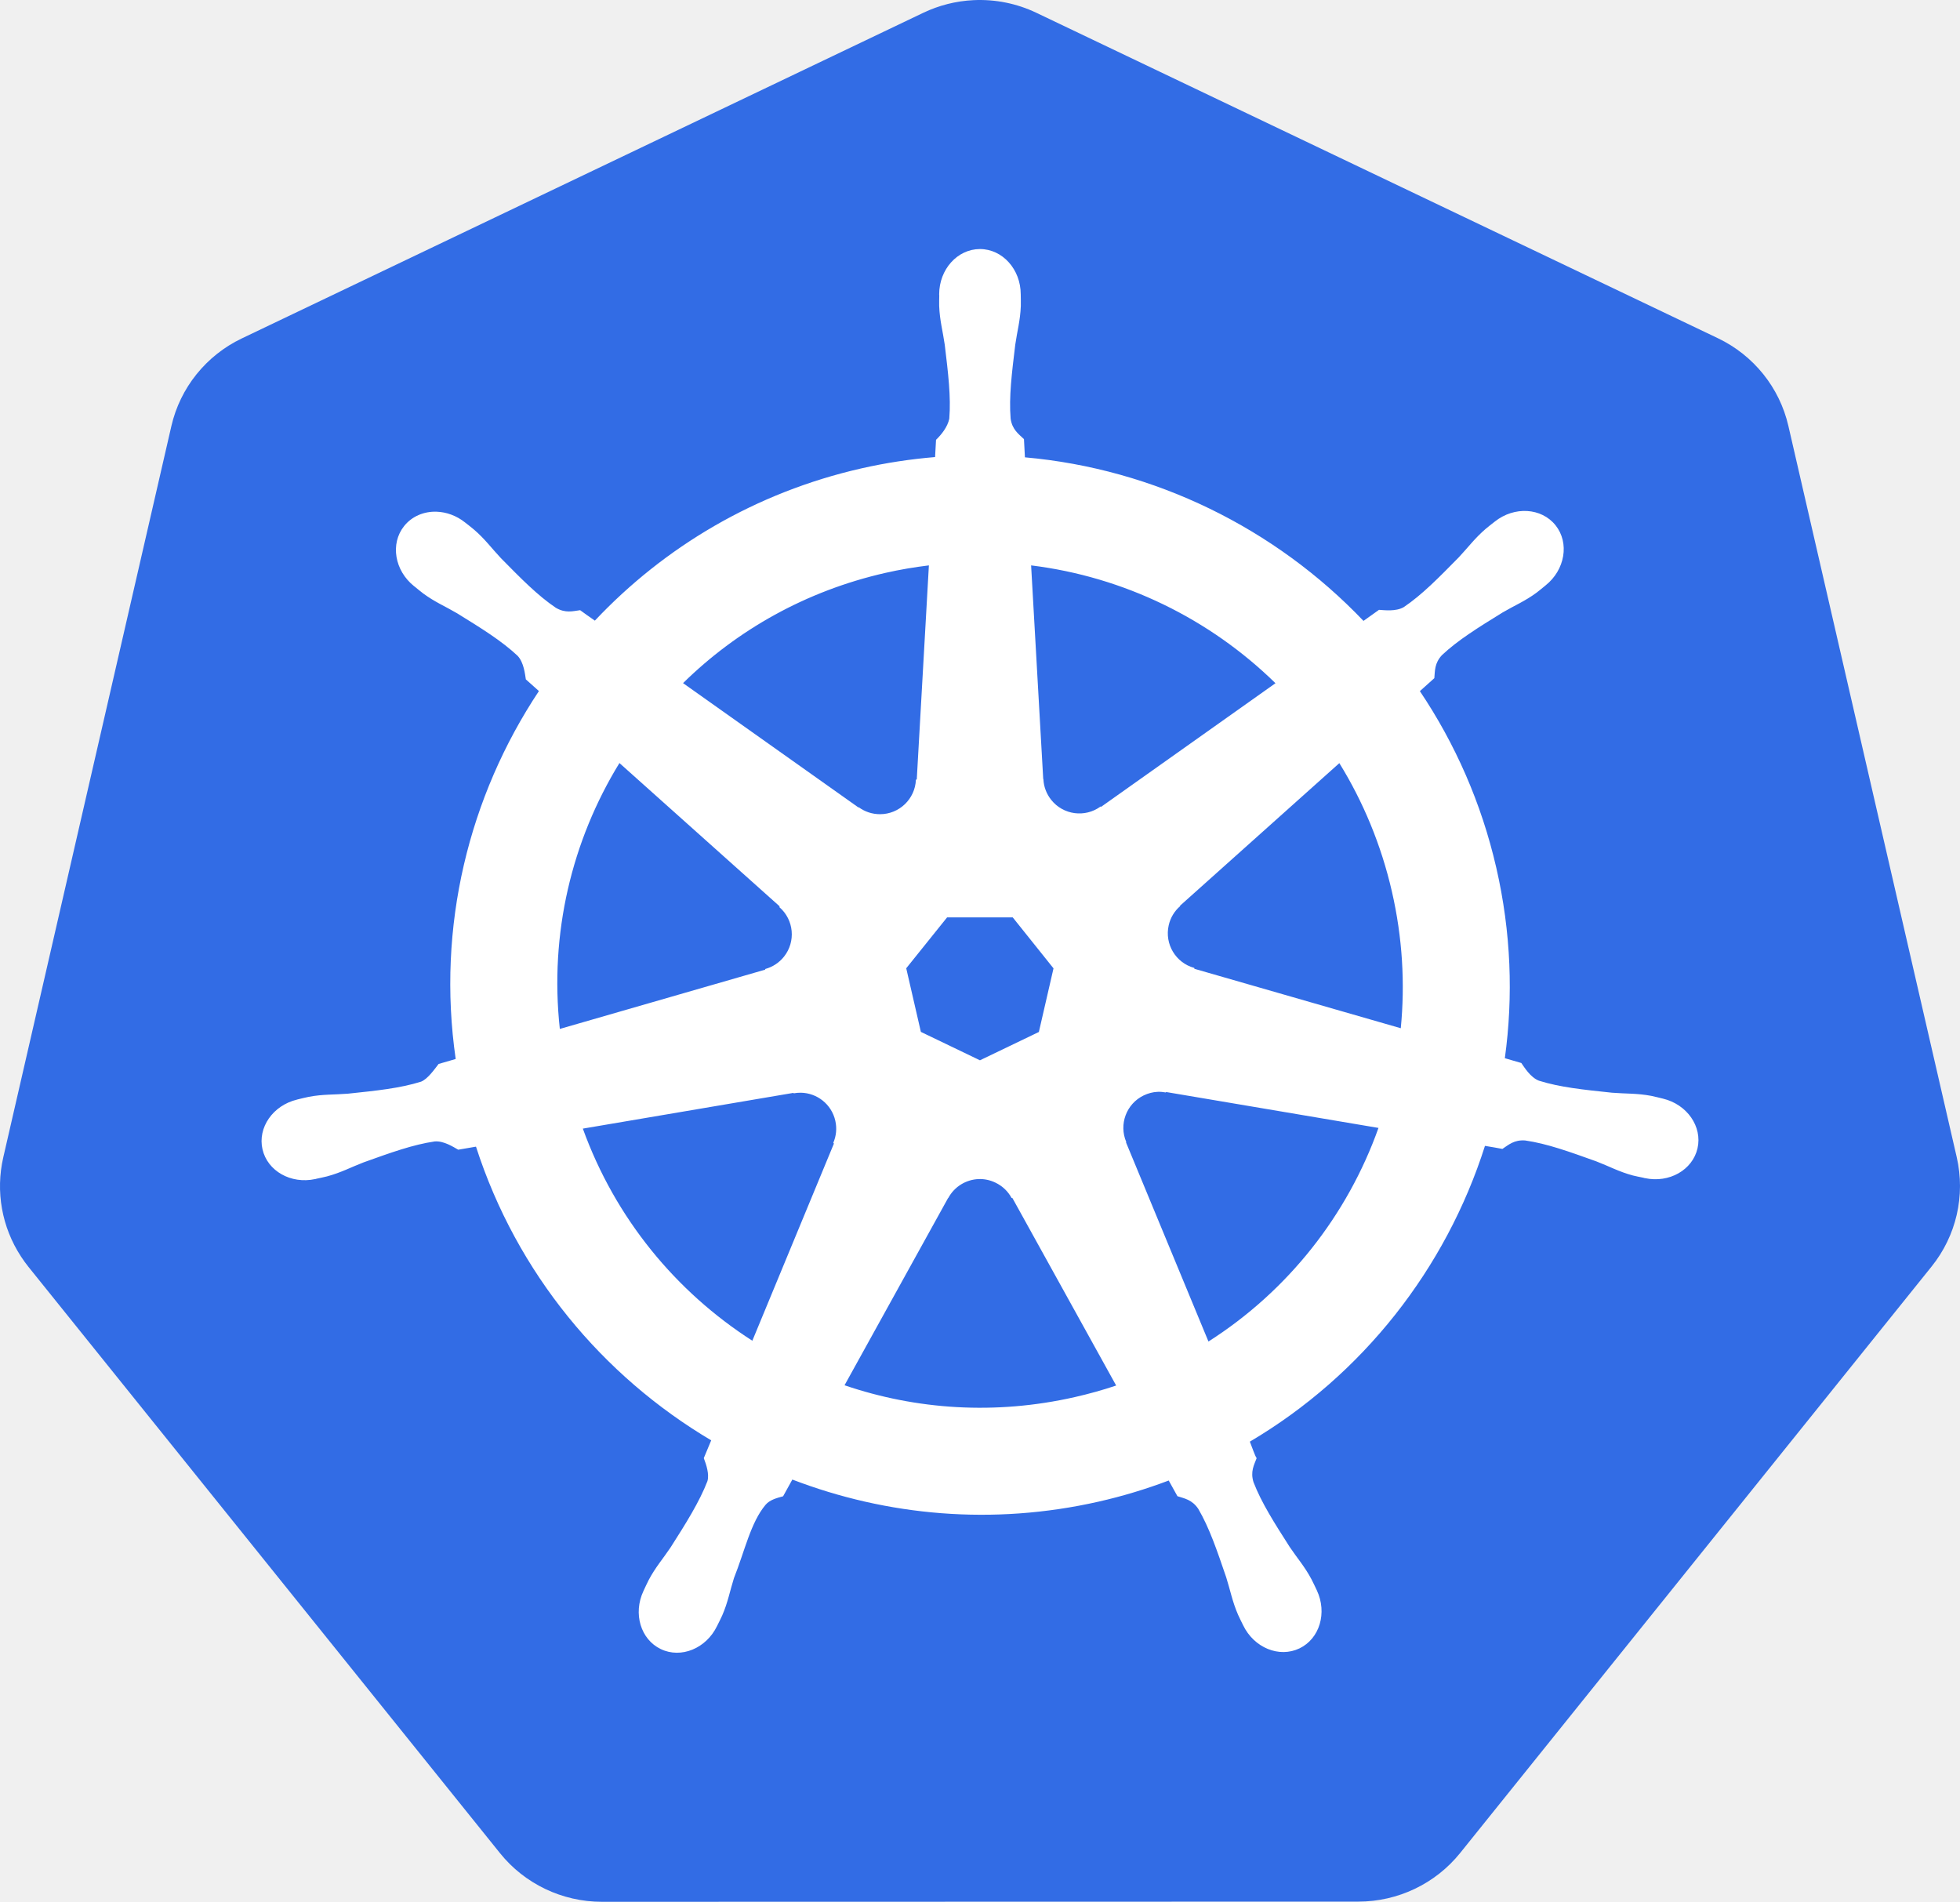
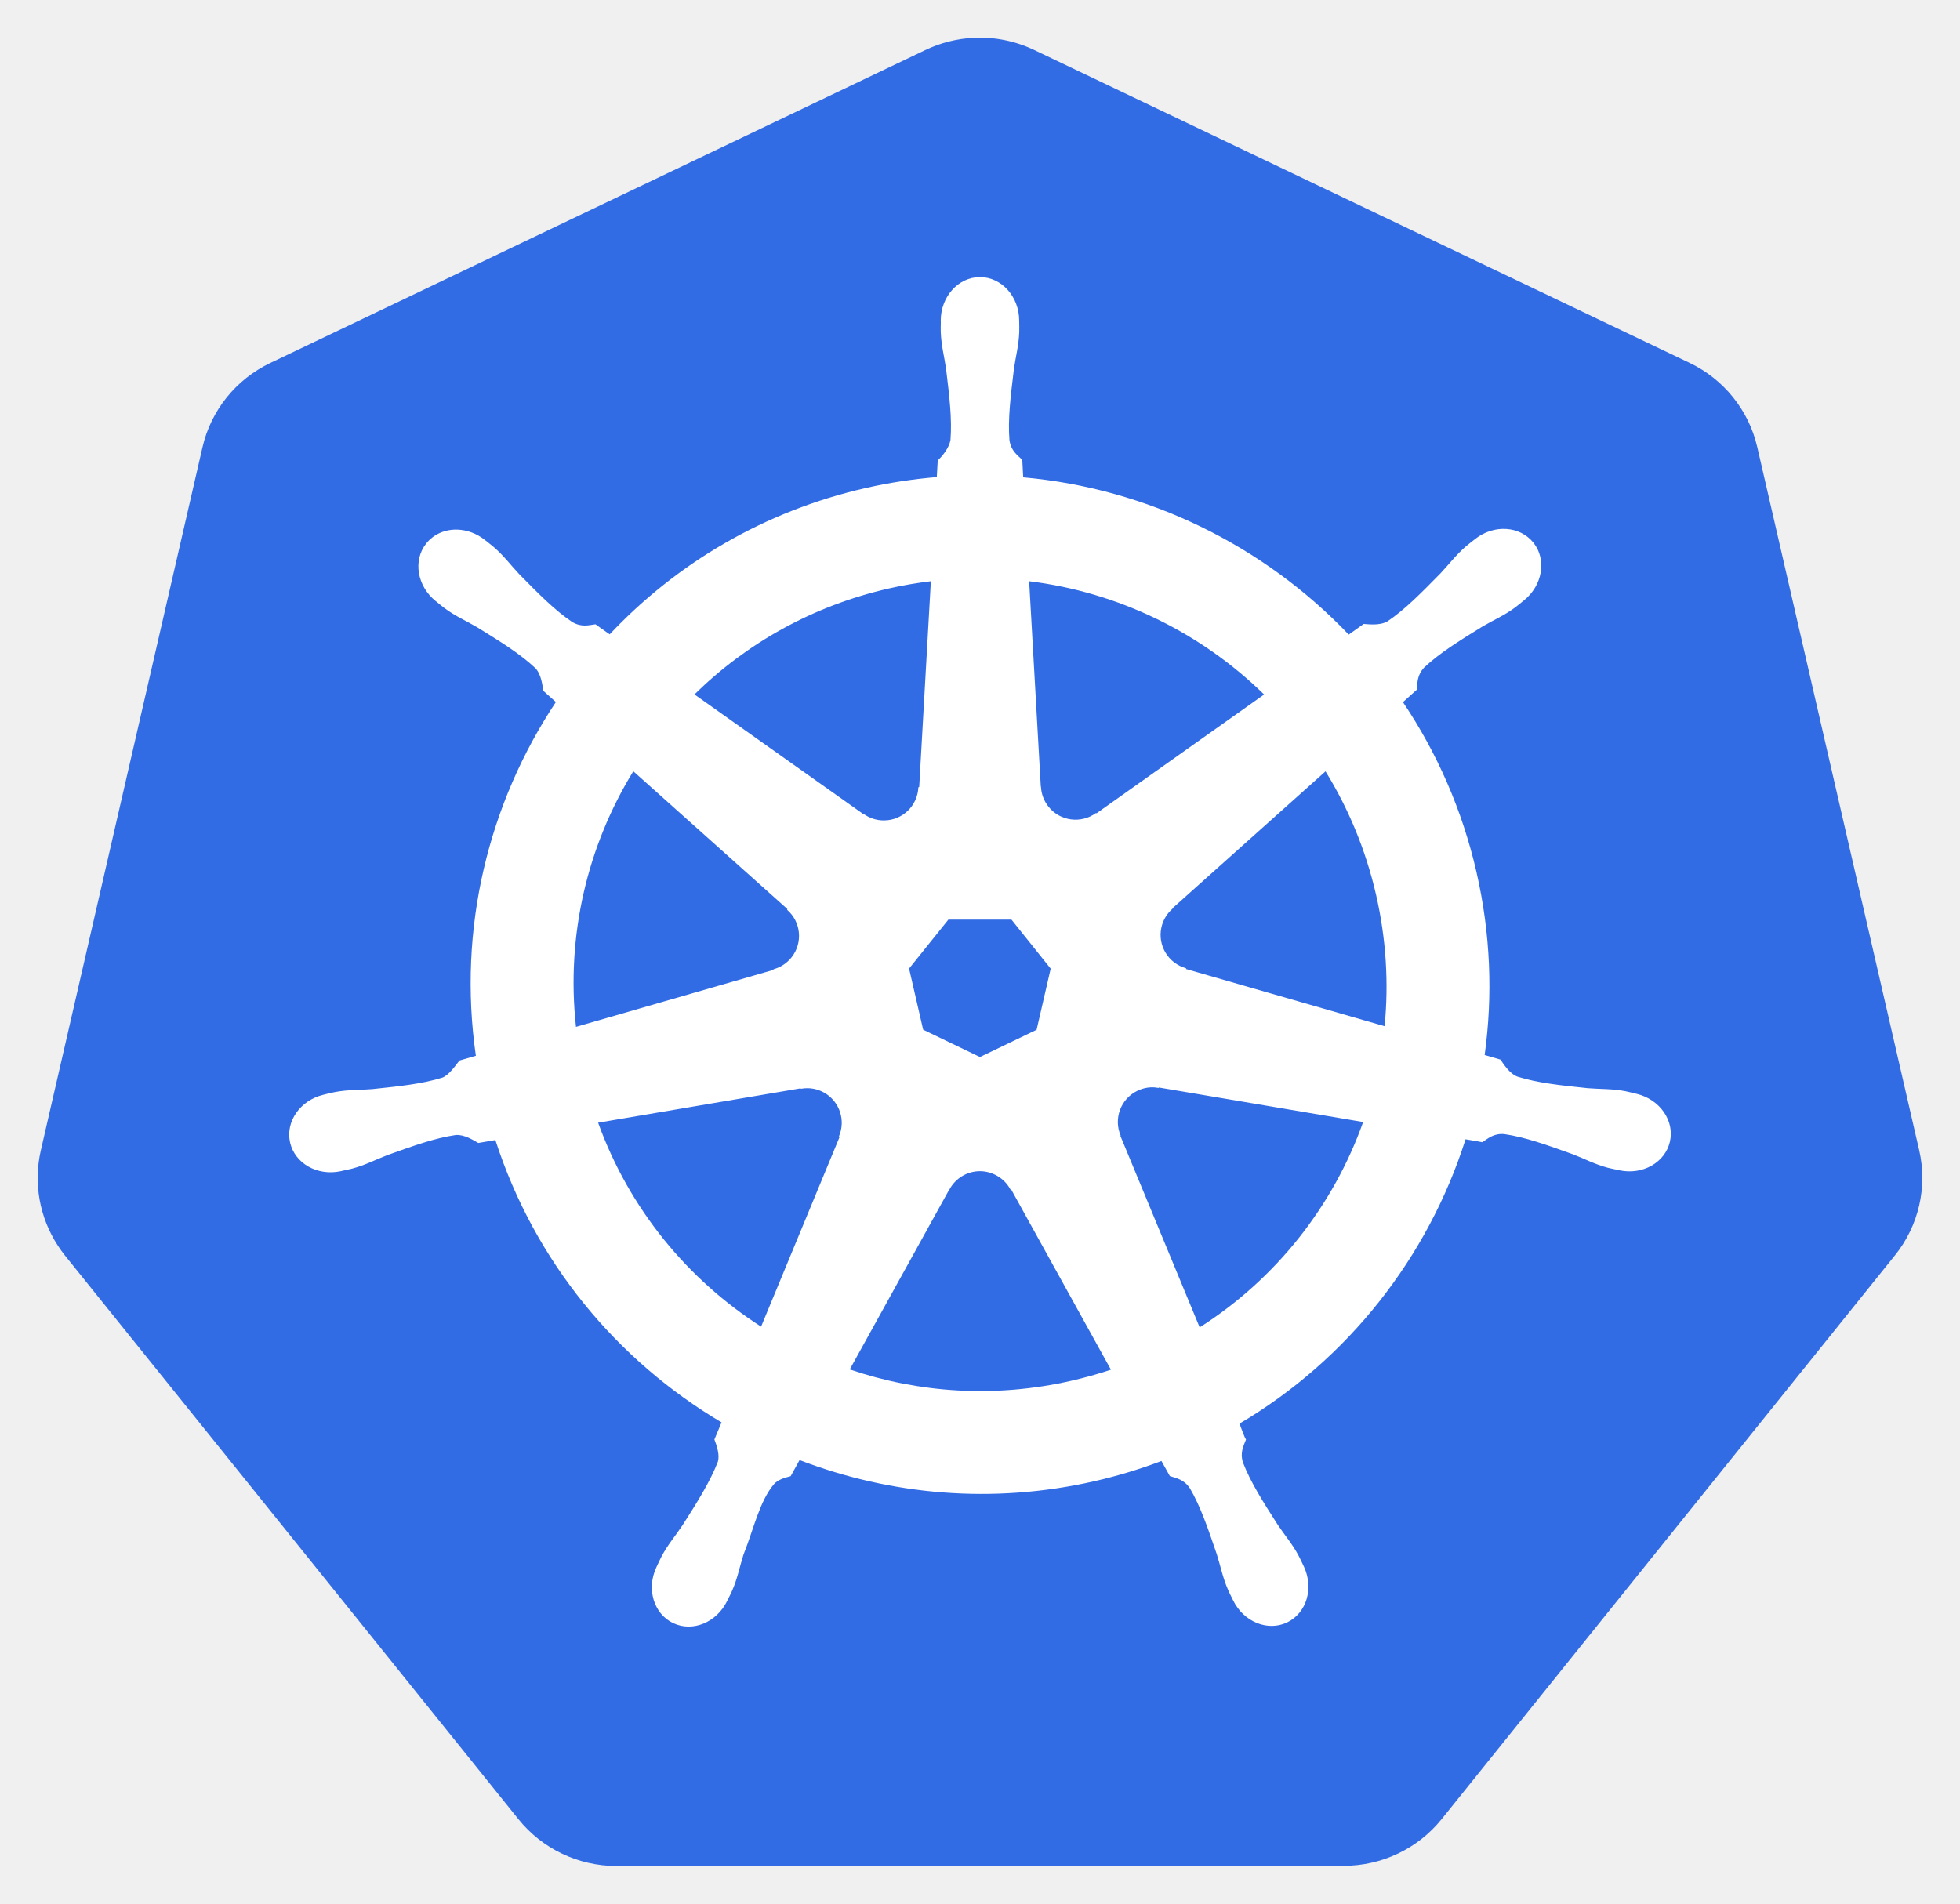
- <svg xmlns="http://www.w3.org/2000/svg" width="777" height="753.918" id="svg2" version="1.1">
+ <svg xmlns="http://www.w3.org/2000/svg" id="svg2" version="1.1" viewBox="-15.540 -15.540 808.080 784.998">
  <defs id="defs4" />
  <g id="layer1" transform="translate(-21.47596,-178.535)">
    <g id="g1350" transform="matrix(1.055686,0,0,1.055686,-1.195899,-9.941807)">
      <path style="fill:#326ce5;fill-opacity:1;stroke:none;stroke-width:0;stroke-miterlimit:4;stroke-dasharray:none;stroke-opacity:1" d="m 386.932,178.598 a 48.93,48.529 0 0 0 -18.751,4.745 L 112.306,305.603 A 48.93,48.529 0 0 0 85.831,338.524 L 22.705,613.15 a 48.93,48.529 0 0 0 6.643,37.208 48.93,48.529 0 0 0 2.782,3.862 L 209.236,874.425 a 48.93,48.529 0 0 0 38.255,18.26 l 284.018,-0.065 a 48.93,48.529 0 0 0 38.255,-18.228 L 746.806,654.154 a 48.93,48.529 0 0 0 9.457,-41.07 L 693.039,338.458 A 48.93,48.529 0 0 0 666.565,305.537 L 410.657,183.343 a 48.93,48.529 0 0 0 -23.725,-4.745 z" id="path3055" />
      <path id="path3059" d="m 389.467,272.057 c -8.458,8.6e-4 -15.316,7.619 -15.315,17.017 10e-6,0.144 0.029,0.282 0.033,0.425 -0.013,1.277 -0.074,2.815 -0.033,3.927 0.202,5.42 1.383,9.569 2.094,14.563 1.288,10.688 2.368,19.548 1.702,27.783 -0.648,3.105 -2.935,5.945 -4.974,7.919 l -0.36,6.479 c -9.191,0.761 -18.444,2.156 -27.685,4.254 -39.767,9.029 -74.005,29.513 -100.072,57.17 -1.691,-1.154 -4.651,-3.277 -5.531,-3.927 -2.734,0.369 -5.498,1.213 -9.097,-0.884 -6.854,-4.614 -13.096,-10.982 -20.649,-18.653 -3.461,-3.67 -5.967,-7.164 -10.079,-10.701 -0.934,-0.803 -2.359,-1.89 -3.403,-2.716 -3.215,-2.563 -7.006,-3.9 -10.668,-4.025 -4.708,-0.161 -9.24,1.68 -12.206,5.4 -5.273,6.613 -3.585,16.722 3.763,22.58 0.075,0.059 0.154,0.106 0.229,0.164 1.01,0.819 2.246,1.867 3.174,2.553 4.364,3.222 8.349,4.871 12.697,7.429 9.16,5.657 16.753,10.347 22.776,16.002 2.352,2.507 2.763,6.925 3.076,8.836 l 4.909,4.385 c -26.278,39.546 -38.439,88.393 -31.252,138.164 l -6.414,1.865 c -1.69,2.183 -4.079,5.618 -6.578,6.643 -7.88,2.482 -16.749,3.394 -27.456,4.516 -5.027,0.418 -9.364,0.169 -14.693,1.178 -1.173,0.222 -2.807,0.648 -4.091,0.949 -0.045,0.009 -0.086,0.023 -0.131,0.033 -0.07,0.016 -0.162,0.05 -0.229,0.065 -9.027,2.181 -14.826,10.478 -12.959,18.653 1.867,8.177 10.685,13.149 19.766,11.192 0.066,-0.015 0.161,-0.018 0.229,-0.033 0.103,-0.024 0.193,-0.073 0.295,-0.098 1.266,-0.278 2.852,-0.587 3.96,-0.884 5.239,-1.403 9.034,-3.464 13.744,-5.269 10.134,-3.635 18.527,-6.671 26.703,-7.854 3.415,-0.267 7.013,2.107 8.803,3.109 l 6.676,-1.145 c 15.363,47.629 47.557,86.126 88.324,110.282 l -2.782,6.676 c 1.003,2.592 2.108,6.1 1.362,8.66 -2.973,7.709 -8.064,15.845 -13.862,24.916 -2.807,4.191 -5.681,7.443 -8.214,12.239 -0.606,1.148 -1.378,2.91 -1.963,4.123 -3.936,8.422 -1.049,18.122 6.512,21.762 7.609,3.663 17.053,-0.2 21.14,-8.639 0.006,-0.012 0.027,-0.021 0.033,-0.033 0.004,-0.009 -0.004,-0.024 0,-0.033 0.582,-1.196 1.407,-2.769 1.898,-3.894 2.17,-4.971 2.892,-9.231 4.418,-14.039 4.052,-10.179 6.279,-20.859 11.857,-27.514 1.528,-1.822 4.018,-2.523 6.6,-3.215 l 3.469,-6.283 c 35.54,13.642 75.321,17.302 115.06,8.279 9.066,-2.058 17.817,-4.722 26.278,-7.919 0.975,1.729 2.787,5.053 3.272,5.89 2.624,0.854 5.488,1.294 7.821,4.745 4.173,7.13 7.028,15.566 10.505,25.754 1.526,4.808 2.28,9.068 4.451,14.039 0.495,1.133 1.315,2.728 1.898,3.927 4.079,8.466 13.553,12.343 21.173,8.672 7.56,-3.642 10.451,-13.341 6.512,-21.762 -0.585,-1.213 -1.39,-2.976 -1.996,-4.123 -2.534,-4.796 -5.406,-8.016 -8.214,-12.206 -5.799,-9.071 -10.608,-16.606 -13.581,-24.314 -1.243,-3.976 0.21,-6.448 1.178,-9.032 -0.58,-0.665 -1.821,-4.419 -2.553,-6.185 42.367,-25.015 73.616,-64.948 88.291,-111.068 1.982,0.311 5.426,0.921 6.545,1.145 2.303,-1.519 4.421,-3.501 8.574,-3.174 8.177,1.183 16.57,4.22 26.703,7.854 4.71,1.804 8.505,3.899 13.744,5.301 1.107,0.296 2.694,0.573 3.96,0.851 0.102,0.025 0.192,0.075 0.295,0.098 0.068,0.015 0.164,0.018 0.229,0.033 9.082,1.955 17.901,-3.015 19.766,-11.192 1.865,-8.175 -3.931,-16.474 -12.959,-18.653 -1.313,-0.299 -3.175,-0.806 -4.451,-1.047 -5.329,-1.009 -9.667,-0.76 -14.693,-1.178 -10.707,-1.122 -19.576,-2.034 -27.456,-4.516 -3.213,-1.246 -5.499,-5.07 -6.61,-6.643 l -6.185,-1.8 c 3.207,-23.2 2.342,-47.345 -3.207,-71.504 -5.601,-24.384 -15.499,-46.685 -28.7,-66.333 1.587,-1.442 4.583,-4.095 5.432,-4.876 0.248,-2.748 0.035,-5.629 2.88,-8.672 6.023,-5.656 13.617,-10.345 22.776,-16.002 4.348,-2.558 8.367,-4.207 12.73,-7.429 0.987,-0.729 2.334,-1.882 3.371,-2.716 7.346,-5.86 9.038,-15.968 3.763,-22.58 -5.275,-6.612 -15.495,-7.235 -22.842,-1.374 -1.046,0.828 -2.465,1.909 -3.403,2.716 -4.112,3.537 -6.651,7.031 -10.112,10.701 -7.553,7.672 -13.796,14.072 -20.649,18.686 -2.97,1.729 -7.32,1.131 -9.294,1.014 l -5.825,4.156 C 500.273,376.863 455.049,354.595 406.353,350.269 c -0.136,-2.041 -0.315,-5.729 -0.36,-6.839 -1.994,-1.908 -4.402,-3.536 -5.007,-7.658 -0.666,-8.235 0.446,-17.095 1.734,-27.783 0.711,-4.994 1.893,-9.142 2.094,-14.563 0.046,-1.232 -0.028,-3.02 -0.033,-4.352 -10e-4,-9.398 -6.857,-17.018 -15.315,-17.017 z m -19.177,118.791 -4.549,80.339 -0.327,0.164 c -0.305,7.187 -6.22,12.926 -13.483,12.926 -2.975,0 -5.721,-0.955 -7.952,-2.585 l -0.131,0.065 -65.875,-46.698 c 20.246,-19.908 46.142,-34.621 75.987,-41.397 5.452,-1.238 10.901,-2.156 16.33,-2.814 z m 38.386,0 c 34.844,4.285 67.067,20.063 91.76,44.244 l -65.45,46.404 -0.229,-0.098 c -5.809,4.243 -13.994,3.19 -18.522,-2.487 -1.855,-2.326 -2.828,-5.06 -2.945,-7.821 l -0.066,-0.033 z m -154.592,74.22 60.148,53.8 -0.065,0.327 c 5.429,4.72 6.23,12.91 1.702,18.588 -1.855,2.326 -4.338,3.886 -7.003,4.614 l -0.065,0.262 -77.1,22.253 c -3.924,-35.882 4.533,-70.763 22.384,-99.843 z m 270.339,0.033 c 8.937,14.485 15.704,30.664 19.733,48.204 3.98,17.329 4.979,34.627 3.338,51.345 l -77.492,-22.318 -0.065,-0.327 c -6.939,-1.897 -11.204,-8.955 -9.588,-16.035 0.662,-2.9 2.201,-5.354 4.287,-7.167 l -0.033,-0.164 59.821,-53.538 z M 377.13,523.023 h 24.642 l 15.315,19.144 -5.498,23.889 -22.122,10.636 -22.187,-10.668 -5.498,-23.889 z m 78.998,65.515 c 1.047,-0.053 2.09,0.042 3.109,0.229 l 0.131,-0.164 79.75,13.483 c -11.671,32.791 -34.005,61.198 -63.846,80.208 l -30.958,-74.776 0.098,-0.131 c -2.844,-6.608 0.002,-14.357 6.545,-17.508 1.675,-0.807 3.425,-1.254 5.171,-1.342 z m -133.942,0.327 c 6.086,0.085 11.545,4.309 12.959,10.505 0.662,2.9 0.34,5.774 -0.753,8.312 l 0.229,0.295 -30.63,74.023 C 275.352,663.623 252.542,636.108 240.341,602.348 l 79.063,-13.417 0.131,0.164 c 0.884,-0.163 1.781,-0.241 2.651,-0.229 z m 66.791,32.43 c 2.12,-0.078 4.271,0.357 6.316,1.342 2.68,1.291 4.751,3.323 6.054,5.76 h 0.295 l 38.975,70.424 c -5.058,1.696 -10.258,3.145 -15.577,4.352 -29.808,6.768 -59.521,4.717 -86.426,-4.451 l 38.877,-70.293 h 0.065 c 2.333,-4.361 6.757,-6.963 11.421,-7.134 z" style="color:#000000;font-style:normal;font-variant:normal;font-weight:normal;font-stretch:normal;font-size:medium;line-height:normal;font-family:Sans;-inkscape-font-specification:Sans;text-indent:0;text-align:start;text-decoration:none;text-decoration-line:none;letter-spacing:normal;word-spacing:normal;text-transform:none;writing-mode:lr-tb;direction:ltr;baseline-shift:baseline;text-anchor:start;display:inline;overflow:visible;visibility:visible;fill:#ffffff;fill-opacity:1;stroke:none;stroke-width:0;stroke-miterlimit:4;stroke-dasharray:none;stroke-opacity:1;marker:none;enable-background:accumulate" />
    </g>
  </g>
</svg>
